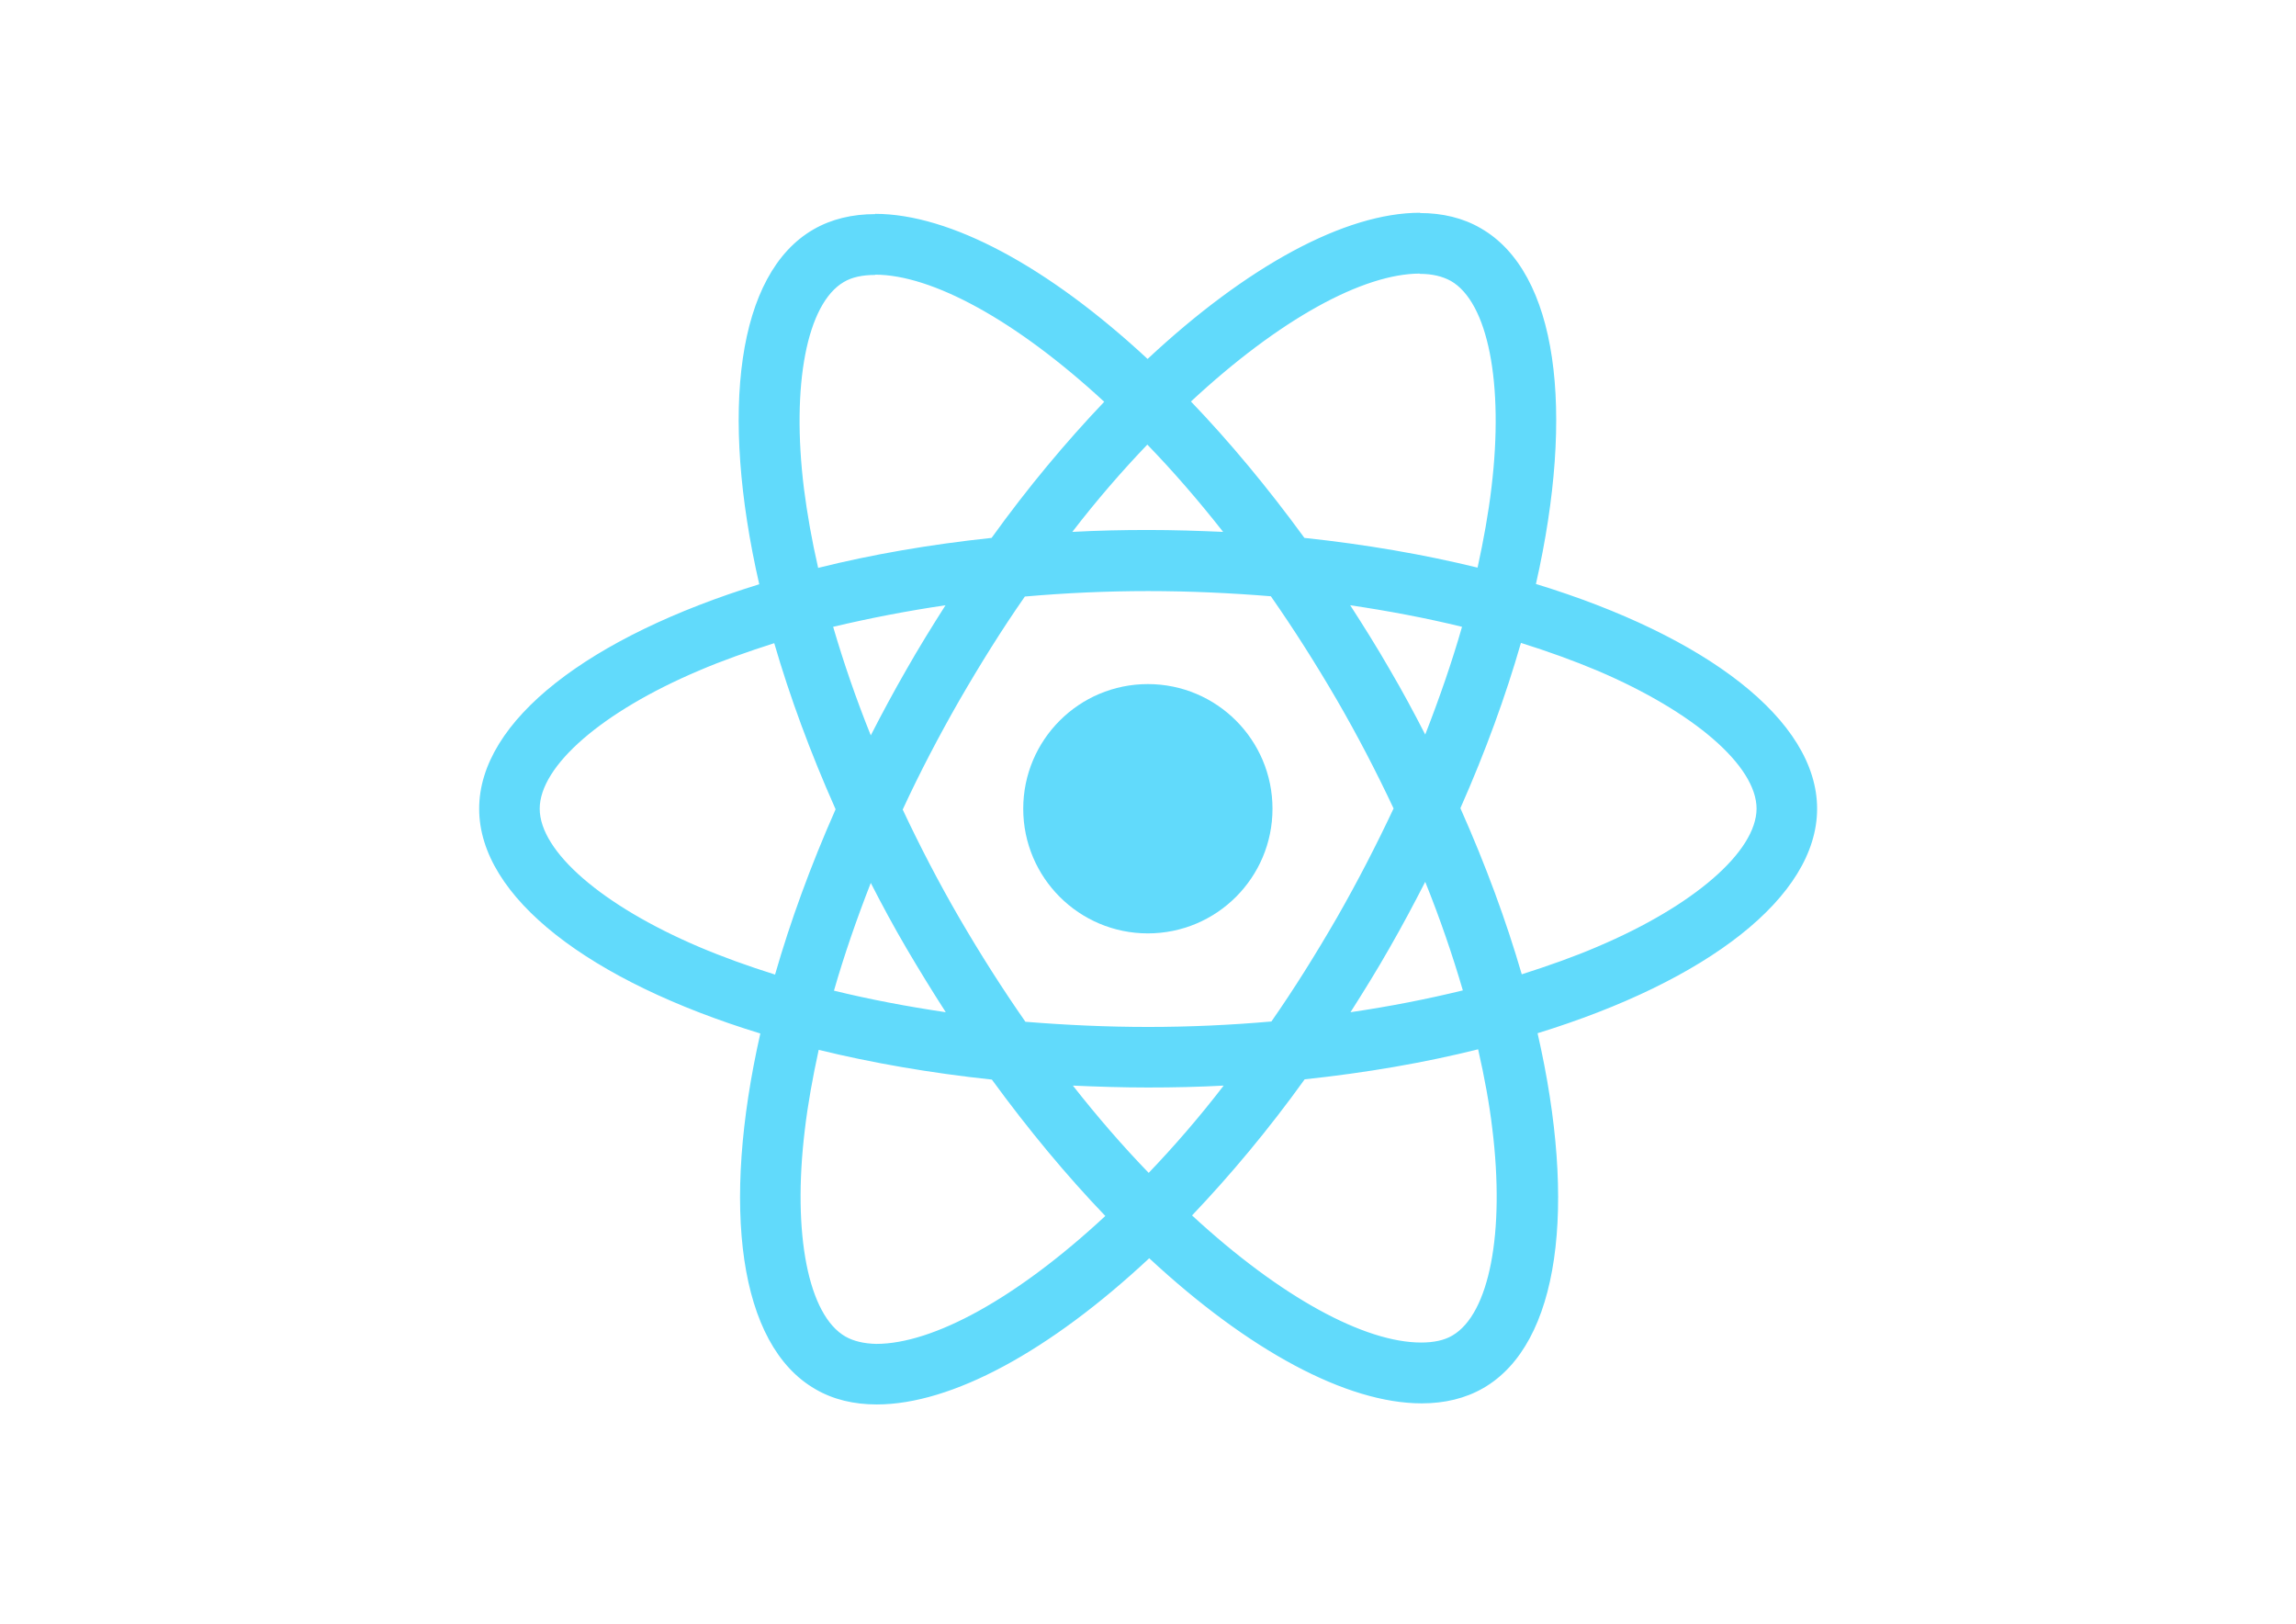
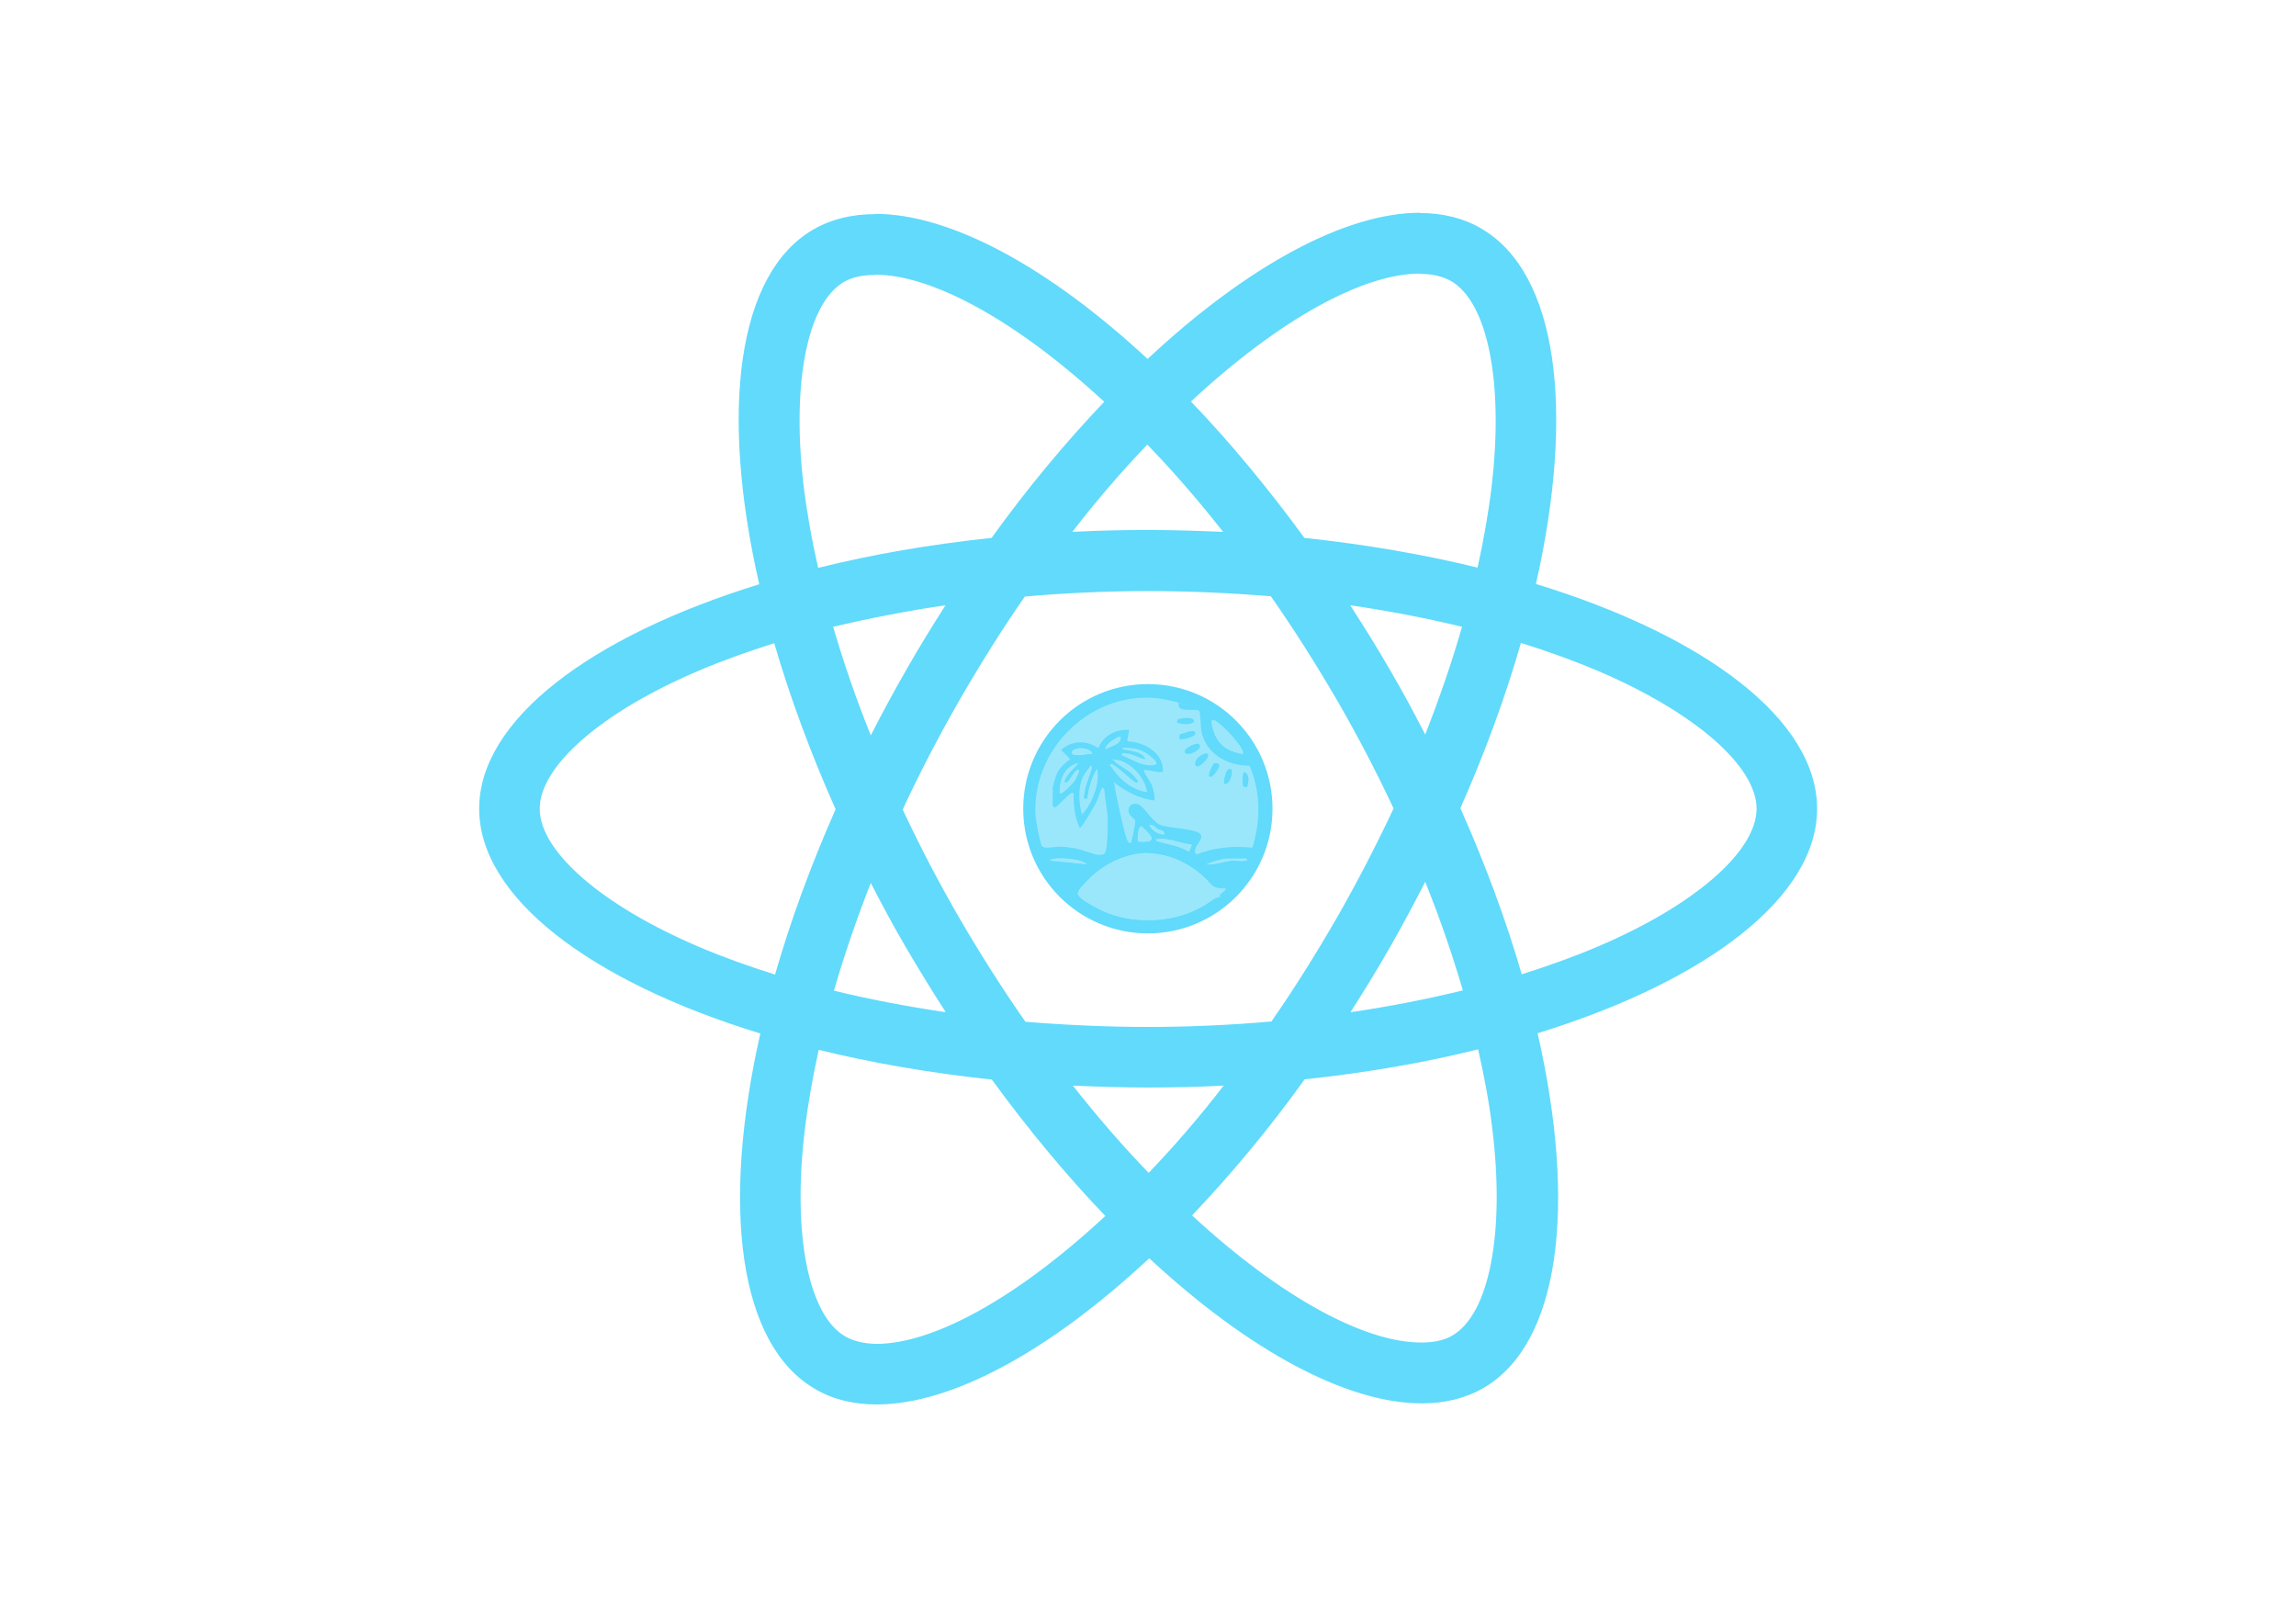
- <svg xmlns="http://www.w3.org/2000/svg" viewBox="0 0 841.9 595.3">
-   <g fill="#61DAFB">
-     <path d="M666.3 296.5c0-32.5-40.7-63.3-103.1-82.4 14.4-63.6 8-114.2-20.2-130.4-6.5-3.8-14.1-5.6-22.4-5.6v22.3c4.6 0 8.3.9 11.4 2.6 13.6 7.8 19.5 37.5 14.9 75.7-1.1 9.4-2.9 19.3-5.1 29.4-19.6-4.8-41-8.5-63.5-10.9-13.5-18.5-27.5-35.3-41.6-50 32.6-30.3 63.2-46.9 84-46.9V78c-27.5 0-63.5 19.6-99.9 53.6-36.4-33.8-72.4-53.2-99.9-53.2v22.3c20.7 0 51.4 16.5 84 46.6-14 14.7-28 31.4-41.3 49.9-22.6 2.4-44 6.1-63.6 11-2.3-10-4-19.7-5.2-29-4.7-38.2 1.1-67.9 14.6-75.8 3-1.8 6.9-2.6 11.5-2.6V78.5c-8.4 0-16 1.8-22.6 5.6-28.1 16.2-34.4 66.7-19.9 130.1-62.2 19.2-102.7 49.9-102.7 82.3 0 32.5 40.7 63.3 103.1 82.4-14.4 63.6-8 114.2 20.2 130.4 6.5 3.8 14.1 5.6 22.5 5.6 27.5 0 63.5-19.6 99.9-53.6 36.4 33.8 72.4 53.2 99.9 53.2 8.4 0 16-1.8 22.6-5.6 28.1-16.2 34.4-66.7 19.9-130.1 62-19.1 102.5-49.9 102.5-82.3zm-130.2-66.7c-3.7 12.9-8.3 26.2-13.5 39.5-4.1-8-8.4-16-13.1-24-4.6-8-9.5-15.8-14.4-23.4 14.2 2.1 27.9 4.7 41 7.9zm-45.8 106.5c-7.8 13.5-15.8 26.3-24.1 38.2-14.9 1.3-30 2-45.2 2-15.1 0-30.2-.7-45-1.9-8.3-11.9-16.4-24.6-24.2-38-7.6-13.1-14.5-26.4-20.8-39.8 6.2-13.4 13.2-26.8 20.7-39.9 7.8-13.5 15.8-26.3 24.1-38.2 14.9-1.3 30-2 45.2-2 15.1 0 30.2.7 45 1.9 8.3 11.9 16.4 24.6 24.2 38 7.6 13.1 14.5 26.4 20.8 39.8-6.3 13.4-13.2 26.8-20.7 39.9zm32.3-13c5.4 13.4 10 26.8 13.8 39.8-13.1 3.2-26.9 5.9-41.2 8 4.9-7.7 9.8-15.6 14.4-23.7 4.6-8 8.9-16.1 13-24.1zM421.2 430c-9.3-9.6-18.6-20.3-27.8-32 9 .4 18.2.7 27.5.7 9.4 0 18.7-.2 27.8-.7-9 11.7-18.3 22.4-27.5 32zm-74.4-58.9c-14.2-2.1-27.9-4.7-41-7.9 3.7-12.9 8.3-26.2 13.5-39.5 4.1 8 8.4 16 13.1 24 4.7 8 9.5 15.8 14.4 23.4zM420.7 163c9.3 9.6 18.6 20.3 27.8 32-9-.4-18.2-.7-27.5-.7-9.4 0-18.7.2-27.8.7 9-11.7 18.3-22.4 27.5-32zm-74 58.9c-4.9 7.7-9.8 15.6-14.4 23.7-4.6 8-8.9 16-13 24-5.4-13.4-10-26.8-13.8-39.8 13.1-3.1 26.9-5.8 41.2-7.9zm-90.5 125.2c-35.4-15.1-58.3-34.9-58.3-50.6 0-15.7 22.9-35.6 58.3-50.6 8.6-3.7 18-7 27.7-10.1 5.7 19.6 13.2 40 22.5 60.9-9.2 20.8-16.6 41.1-22.2 60.6-9.9-3.1-19.3-6.5-28-10.2zM310 490c-13.6-7.8-19.5-37.5-14.9-75.7 1.1-9.4 2.9-19.3 5.1-29.4 19.6 4.8 41 8.5 63.5 10.9 13.5 18.5 27.5 35.3 41.6 50-32.6 30.3-63.2 46.9-84 46.9-4.5-.1-8.3-1-11.3-2.7zm237.2-76.2c4.7 38.2-1.1 67.9-14.6 75.8-3 1.8-6.9 2.6-11.5 2.6-20.7 0-51.4-16.5-84-46.6 14-14.7 28-31.4 41.3-49.9 22.6-2.4 44-6.1 63.6-11 2.3 10.1 4.1 19.8 5.2 29.1zm38.5-66.7c-8.6 3.7-18 7-27.7 10.1-5.7-19.6-13.2-40-22.5-60.9 9.2-20.8 16.6-41.1 22.2-60.6 9.9 3.1 19.3 6.5 28.1 10.2 35.4 15.1 58.3 34.9 58.3 50.6-.1 15.7-23 35.6-58.4 50.6zM320.8 78.4z" />
-     <circle cx="420.9" cy="296.5" r="45.7" />
-     <path d="M520.5 78.1z" />
+ <svg xmlns="http://www.w3.org/2000/svg" id="Layer_1" version="1.1" viewBox="0 0 841.9 595.3">
+   <defs>
+     <style>
+       .st0 {
+         fill: #9ae7fc;
+       }
+ 
+       .st1 {
+         fill: #61dafb;
+       }
+     </style>
+   </defs>
+   <g>
+     <path class="st1" d="M666.3,296.5c0-32.5-40.7-63.3-103.1-82.4,14.4-63.6,8-114.2-20.2-130.4-6.5-3.8-14.1-5.6-22.4-5.6v22.3c4.6,0,8.3.9,11.4,2.6,13.6,7.8,19.5,37.5,14.9,75.7-1.1,9.4-2.9,19.3-5.1,29.4-19.6-4.8-41-8.5-63.5-10.9-13.5-18.5-27.5-35.3-41.6-50,32.6-30.3,63.2-46.9,84-46.9v-22.3c-27.5,0-63.5,19.6-99.9,53.6-36.4-33.8-72.4-53.2-99.9-53.2v22.3c20.7,0,51.4,16.5,84,46.6-14,14.7-28,31.4-41.3,49.9-22.6,2.4-44,6.1-63.6,11-2.3-10-4-19.7-5.2-29-4.7-38.2,1.1-67.9,14.6-75.8,3-1.8,6.9-2.6,11.5-2.6v-22.3c-8.4,0-16,1.8-22.6,5.6-28.1,16.2-34.4,66.7-19.9,130.1-62.2,19.2-102.7,49.9-102.7,82.3s40.7,63.3,103.1,82.4c-14.4,63.6-8,114.2,20.2,130.4,6.5,3.8,14.1,5.6,22.5,5.6,27.5,0,63.5-19.6,99.9-53.6,36.4,33.8,72.4,53.2,99.9,53.2,8.4,0,16-1.8,22.6-5.6,28.1-16.2,34.4-66.7,19.9-130.1,62-19.1,102.5-49.9,102.5-82.3zm-130.2-66.7c-3.7,12.9-8.3,26.2-13.5,39.5-4.1-8-8.4-16-13.1-24-4.6-8-9.5-15.8-14.4-23.4,14.2,2.1,27.9,4.7,41,7.9zm-45.8,106.5c-7.8,13.5-15.8,26.3-24.1,38.2-14.9,1.3-30,2-45.2,2s-30.2-.7-45-1.9c-8.3-11.9-16.4-24.6-24.2-38-7.6-13.1-14.5-26.4-20.8-39.8,6.2-13.4,13.2-26.8,20.7-39.9,7.8-13.5,15.8-26.3,24.1-38.2,14.9-1.3,30-2,45.2-2s30.2.7,45,1.9c8.3,11.9,16.4,24.6,24.2,38,7.6,13.1,14.5,26.4,20.8,39.8-6.3,13.4-13.2,26.8-20.7,39.9zm32.3-13c5.4,13.4,10,26.8,13.8,39.8-13.1,3.2-26.9,5.9-41.2,8,4.9-7.7,9.8-15.6,14.4-23.7,4.6-8,8.9-16.1,13-24.1zm-101.4,106.7c-9.3-9.6-18.6-20.3-27.8-32,9,.4,18.2.7,27.5.7s18.7-.2,27.8-.7c-9,11.7-18.3,22.4-27.5,32zm-74.4-58.9c-14.2-2.1-27.9-4.7-41-7.9,3.7-12.9,8.3-26.2,13.5-39.5,4.1,8,8.4,16,13.1,24s9.5,15.8,14.4,23.4zm73.9-208.1c9.3,9.6,18.6,20.3,27.8,32-9-.4-18.2-.7-27.5-.7s-18.7.2-27.8.7c9-11.7,18.3-22.4,27.5-32zm-74,58.9c-4.9,7.7-9.8,15.6-14.4,23.7-4.6,8-8.9,16-13,24-5.4-13.4-10-26.8-13.8-39.8,13.1-3.1,26.9-5.8,41.2-7.9zm-90.5,125.2c-35.4-15.1-58.3-34.9-58.3-50.6s22.9-35.6,58.3-50.6c8.6-3.7,18-7,27.7-10.1,5.7,19.6,13.2,40,22.5,60.9-9.2,20.8-16.6,41.1-22.2,60.6-9.9-3.1-19.3-6.5-28-10.2zm53.8,142.9c-13.6-7.8-19.5-37.5-14.9-75.7,1.1-9.4,2.9-19.3,5.1-29.4,19.6,4.8,41,8.5,63.5,10.9,13.5,18.5,27.5,35.3,41.6,50-32.6,30.3-63.2,46.9-84,46.9-4.5-.1-8.3-1-11.3-2.7zm237.2-76.2c4.7,38.2-1.1,67.9-14.6,75.8-3,1.8-6.9,2.6-11.5,2.6-20.7,0-51.4-16.5-84-46.6,14-14.7,28-31.4,41.3-49.9,22.6-2.4,44-6.1,63.6-11,2.3,10.1,4.1,19.8,5.2,29.1zm38.5-66.7c-8.6,3.7-18,7-27.7,10.1-5.7-19.6-13.2-40-22.5-60.9,9.2-20.8,16.6-41.1,22.2-60.6,9.9,3.1,19.3,6.5,28.1,10.2,35.4,15.1,58.3,34.9,58.3,50.6,0,15.7-23,35.6-58.4,50.6zm-264.9-268.7z" />
+     <circle class="st1" cx="420.9" cy="296.5" r="45.7" />
+     <path class="st1" d="M520.5,78.1" />
  </g>
+   <circle class="st0" cx="420.8" cy="296.6" r="43" />
+   <path class="st1" d="M466.1,296.6c0,25-20.2,45.2-45.2,45.2s-45.2-20.2-45.2-45.2,20.2-45.2,45.2-45.2,45.2,20.2,45.2,45.2ZM386,295.6v-6.3c0-1.1,1.2-5.1,1.8-6.2,1-1.9,2.9-3.5,4.6-4.7l-3.4-3.4c4-3.6,9.4-3.7,13.7-.7,1.9-4.7,6.6-7.1,11.6-6.7l-.8,4.2c5.9.2,13.1,4.1,13.1,10.8s0,.5-.7.7c-1.7.3-3.4-.4-5-.6s-1.2-.4-1.2.3,2.5,4.1,3,5.5,1,3.5.8,5.3c-5.6-.8-10.5-3.2-14.8-6.7.3,2.6,4.1,21.7,5.3,21.9s.8-.6,1-1.1,1.3-6.3,1.3-6.7c0-1-1.7-1.8-2.2-2.8-1.2-2.7,1.3-4.7,3.7-3.3s5.2,6.2,7.5,7.3,13,1.4,14.8,3.3-2.9,4.6-1.5,7.6c6.7-2.6,13.5-3.3,20.6-2.5,3.1-9.7,3.1-20.3-.9-29.8-7.3,0-14.7-3.6-17.2-10.8-2.5-7.2-.7-8.6-1.3-9.3-.8-1-6.3.6-7.4-1.5s.3-1.1-.2-1.4-1.9-.6-2.6-.8c-26-6.4-51.3,15.7-49.7,42.1,0,1.6,1.6,10.3,2.4,11.1s4.8,0,6.3,0,3.7.3,5,.5c2.9.4,7.2,2.4,9.4,2.5s2.4-.8,2.7-2.4c.4-2.6.5-7.4.5-10.1s-1-7.8-1.3-11.6c-.9-.2-.7,0-.9.5-.7,1.3-1.1,3.2-1.9,4.8s-5.2,8.7-5.7,9-.7-.5-.8-.8c-1.6-3.5-2-7.9-1.9-11.8-.9-1-5.4,4.9-6.7,5.3l-.8-.4v-.3h-.2ZM455.6,276.4c1.1-1.2-6-8.9-7.2-10-3-2.7-5.4-4.5-3.5,1.4s5.7,7.8,10.6,8.5h.1ZM410.9,270.1c-.4-.5-6.1,2.9-5.5,4.6,1.9-1.3,5.9-1.7,5.5-4.6ZM400.4,276.4c-.3-2.4-6.3-2.7-7.2-1s1.6,1.4,1.9,1.4c1.8.3,3.5-.6,5.2-.4h.1ZM411.3,276.8c3.8,1.3,6.6,3.6,10.9,3.7s0-3-1.2-3.9c-2.2-1.7-5.1-2.4-7.8-2.4s-1.6-.3-1.4.4c2.8.6,7.3.7,8.4,3.8-2.3-.3-3.9-1.6-6.2-2s-2.5-.5-2.6.3h0ZM420.6,290.3c-.8-5.1-5.7-10.8-10.9-11.6s-1.3-.4-.8.5,4.7,3.2,5.7,4,4.5,4.2,2.1,3.8-8.4-7.8-9.4-6.7c.2.9,1.1,1.9,1.7,2.7,3,3.8,6.9,6.8,11.8,7.4h-.2ZM395.3,279.8c-5,1.1-6.9,6.3-6.7,11,.7.8,5-3.8,5.4-4.5s2.7-4.6,1.1-4-2.9,4.4-4.2,4.6.2-2.1.4-2.5c1.1-1.6,2.9-3.1,4-4.6h0ZM400.4,281.5c-.4-.5-2,1.3-2.3,1.7-2.9,3.9-2.6,10.2-1.5,14.8.8.2.8-.3,1.2-.7,3-3.8,5.5-10.5,4.5-15.4-2.1,3.1-3.1,7.3-3.6,11h-1.3c0-4,1.9-7.7,3-11.4h0ZM426.9,305.9c0-1.7-1.7-1.4-2.5-1.9s-1.3-1.9-3-1.4c1.3,2.1,3,3.2,5.5,3.4h0ZM417.2,308.5c7.6.7,5.5-1.9,1.4-5.5-1.3-.3-1.5,4.5-1.4,5.5ZM437,309.7c-3.5-.3-7.8-2-11.2-2.1s-1.3,0-1.9.7c4,1.3,8.4,1.7,12.1,4l1-2.5h0ZM420.5,312.8c-7.3,0-15.1,3.7-20.4,8.8s-4.8,5.3-4.8,6.2c0,1.8,8.6,6.2,10.5,6.8,12.1,4.8,27.5,3.5,38.2-4.2s3.1-2.7,0-6.2c-5.7-6.6-14.7-11.4-23.4-11.3h-.1ZM398.7,316.9c-1.4-1.4-5-1.9-7-2.1s-5.3-.3-6.9.6l13.9,1.4h0ZM456.9,314.8h-7.4c-.9,0-4.9,1.1-6,1.6s-.8.6,0,.5c2.4,0,5.1-1,7.6-1.3s3.5.2,5.1,0,1.3-.3.6-.8h0Z" />
+   <path class="st0" d="M386,295.6l.8.4c1.3-.3,5.8-6.2,6.7-5.3,0,3.9.3,8.3,1.9,11.8s0,1.2.8.8,5.1-7.8,5.7-9,1.3-3.5,1.9-4.8,0-.7.9-.5c.3,3.8,1.2,7.8,1.3,11.6s0,7.5-.5,10.1-1.1,2.4-2.7,2.4-6.5-2.1-9.4-2.5-3.7-.5-5-.5-5.4,1.1-6.3,0-2.2-9.5-2.4-11.1c-1.5-26.4,23.7-48.5,49.7-42.1s2.2.4,2.6.8,0,1,.2,1.4c1.1,2,6.5.5,7.4,1.5s.4,6.9,1.3,9.3c2.5,7.2,10,10.9,17.2,10.8,4,9.4,4,20.1.9,29.8-7.2-.7-13.9,0-20.6,2.5-1.3-3.1,4.1-5.1,1.5-7.6s-11.8-1.9-14.8-3.3-5.4-6.1-7.5-7.3-4.9.6-3.7,3.3,2.1,1.8,2.2,2.8-1,6.2-1.3,6.7-.3,1.3-1,1.1c-1.1-.3-5-19.3-5.3-21.9,4.3,3.5,9.2,5.9,14.8,6.7.2-1.9-.3-3.5-.8-5.3s-3-5.1-3-5.5c0-.8.9-.3,1.2-.3,1.6,0,3.3.8,5,.6s.7.3.7-.7c0-6.6-7.2-10.6-13.1-10.8l.8-4.2c-5.1-.3-9.6,2-11.6,6.7-4.3-3-9.8-3-13.7.7l3.4,3.4c-1.8,1.3-3.5,2.8-4.6,4.7s-1.8,5.1-1.8,6.2v6.6h.2ZM431.6,265c7.8,2.1,8.7-3.5.2-1.3l-.2,1.3ZM432.4,270.9c.3.6,6.4-.4,5.8-2.3s-4.6.6-5.7.6l-.2,1.7h.1ZM434.5,276c.8,1.2,5.7-1.8,5.5-2.7-.4-1.9-6.6,1.2-5.5,2.7ZM442.9,276.4c-.9-.9-5,2.8-4.6,4,.6,2.4,5.7-3,4.6-4ZM445.1,279.9c-.3.2-3.1,4.6-1.5,5s3.5-3.4,3.5-4-1.3-1.3-2-.9h0ZM448.9,287.4c2.1.8,3.8-5.1,2.3-5.5-1.9-.6-2.6,5.1-2.3,5.5ZM457.3,288.6c.5-1.7,1.1-4.7-1-5.5-1,.3-.6,3.9-.6,4.8l.3.5,1.3.2h0Z" />
+   <path class="st0" d="M455.6,276.4c-5-.8-9.1-3.6-10.6-8.5s.5-4,3.5-1.4,8.3,8.7,7.2,10h-.1Z" />
+   <path class="st0" d="M420.6,290.3c-4.9-.6-8.9-3.6-11.8-7.4s-1.5-1.8-1.7-2.7c1-1,8.5,6.6,9.4,6.7,2.4.4-1.8-3.5-2.1-3.8-1-.8-5.4-3.5-5.7-4-.4-.8.5-.5.8-.5,5.2.8,10.1,6.6,10.9,11.6h.2Z" />
+   <path class="st0" d="M400.4,281.5c-1.1,3.7-3,7.3-3,11.4h1.3c.5-3.7,1.5-7.8,3.6-11,1,4.8-1.5,11.6-4.5,15.4s-.4.8-1.2.7c-1.1-4.5-1.3-10.8,1.5-14.8s1.9-2.2,2.3-1.7h0Z" />
+   <path class="st0" d="M411.3,276.8c0-.8,2.1-.4,2.6-.3,2.4.4,4,1.7,6.2,2-1.2-3.1-5.7-3.2-8.4-3.8,0-.8.9-.4,1.4-.4,2.8,0,5.6.7,7.8,2.4,2.2,1.7,4,4,1.2,3.9-4.3,0-7.1-2.4-10.9-3.7h0Z" />
+   <path class="st0" d="M395.3,279.8c-1.1,1.6-3,3-4,4.6s-1.9,2.8-.4,2.5,2.8-4,4.2-4.6-.9,3.6-1.1,4c-.4.7-4.7,5.2-5.4,4.5-.2-4.6,1.8-9.9,6.7-11h0Z" />
+   <path class="st0" d="M437,309.7l-1,2.5c-3.6-2.3-8-2.8-12.1-4,.5-.7,1.1-.7,1.9-.7,3.4,0,7.8,1.8,11.2,2.1h0Z" />
+   <path class="st0" d="M417.2,308.5c0-1,0-5.8,1.4-5.5,4,3.5,6.1,6.2-1.4,5.5Z" />
+   <path class="st0" d="M400.4,276.4c-1.8-.3-3.5.7-5.2.4s-2.3-.8-1.9-1.4c.8-1.6,6.9-1.4,7.2,1h-.1Z" />
+   <path class="st0" d="M410.9,270.1c.4,3-3.6,3.3-5.5,4.6-.6-1.8,5-5.1,5.5-4.6Z" />
+   <path class="st0" d="M426.9,305.9c-2.5-.2-4.1-1.3-5.5-3.4,1.7-.4,2,.8,3,1.4s2.6.3,2.5,1.9h0Z" />
+   <path class="st1" d="M432.4,270.9l.2-1.7c1.1,0,5.1-2.2,5.7-.6s-5.5,2.9-5.8,2.3h-.1Z" />
+   <path class="st1" d="M431.6,265l.2-1.3c8.4-2.1,7.7,3.4-.2,1.3Z" />
+   <path class="st1" d="M434.5,276c-1.1-1.5,5.1-4.6,5.5-2.7s-4.6,4-5.5,2.7Z" />
+   <path class="st1" d="M442.9,276.4c1.1,1.1-4,6.4-4.6,4s3.7-4.9,4.6-4Z" />
+   <path class="st1" d="M445.1,279.9c.7-.4,2.1,0,2,.9s-2.4,4.4-3.5,4,1.3-4.8,1.5-5h0Z" />
+   <path class="st1" d="M448.9,287.4c-.3-.3.4-6.1,2.3-5.5,1.4.4-.2,6.2-2.3,5.5Z" />
+   <path class="st1" d="M457.3,288.6l-1.3-.2-.3-.5c0-.9-.4-4.6.6-4.8,2.1.8,1.5,3.8,1,5.5h0Z" />
+   <path class="st0" d="M420.5,312.8c8.9,0,17.9,4.7,23.4,11.3,5.6,6.6,3.8,3.5,0,6.2-10.7,7.7-26.1,9-38.2,4.2-1.9-.8-10.5-5.1-10.5-6.8s4-5.3,4.8-6.2c5.3-5,13.1-8.6,20.4-8.8h.1Z" />
+   <path class="st0" d="M398.7,316.9l-13.9-1.4c1.7-1,5-.8,6.9-.6s5.6.7,7,2.1h0Z" />
+   <path class="st0" d="M456.9,314.8c.7.5,0,.8-.6.8-1.6.2-3.5-.2-5.1,0-2.4.3-5.2,1.2-7.6,1.3s-1.1,0,0-.5,5.1-1.6,6-1.6h7.4,0Z" />
</svg>
